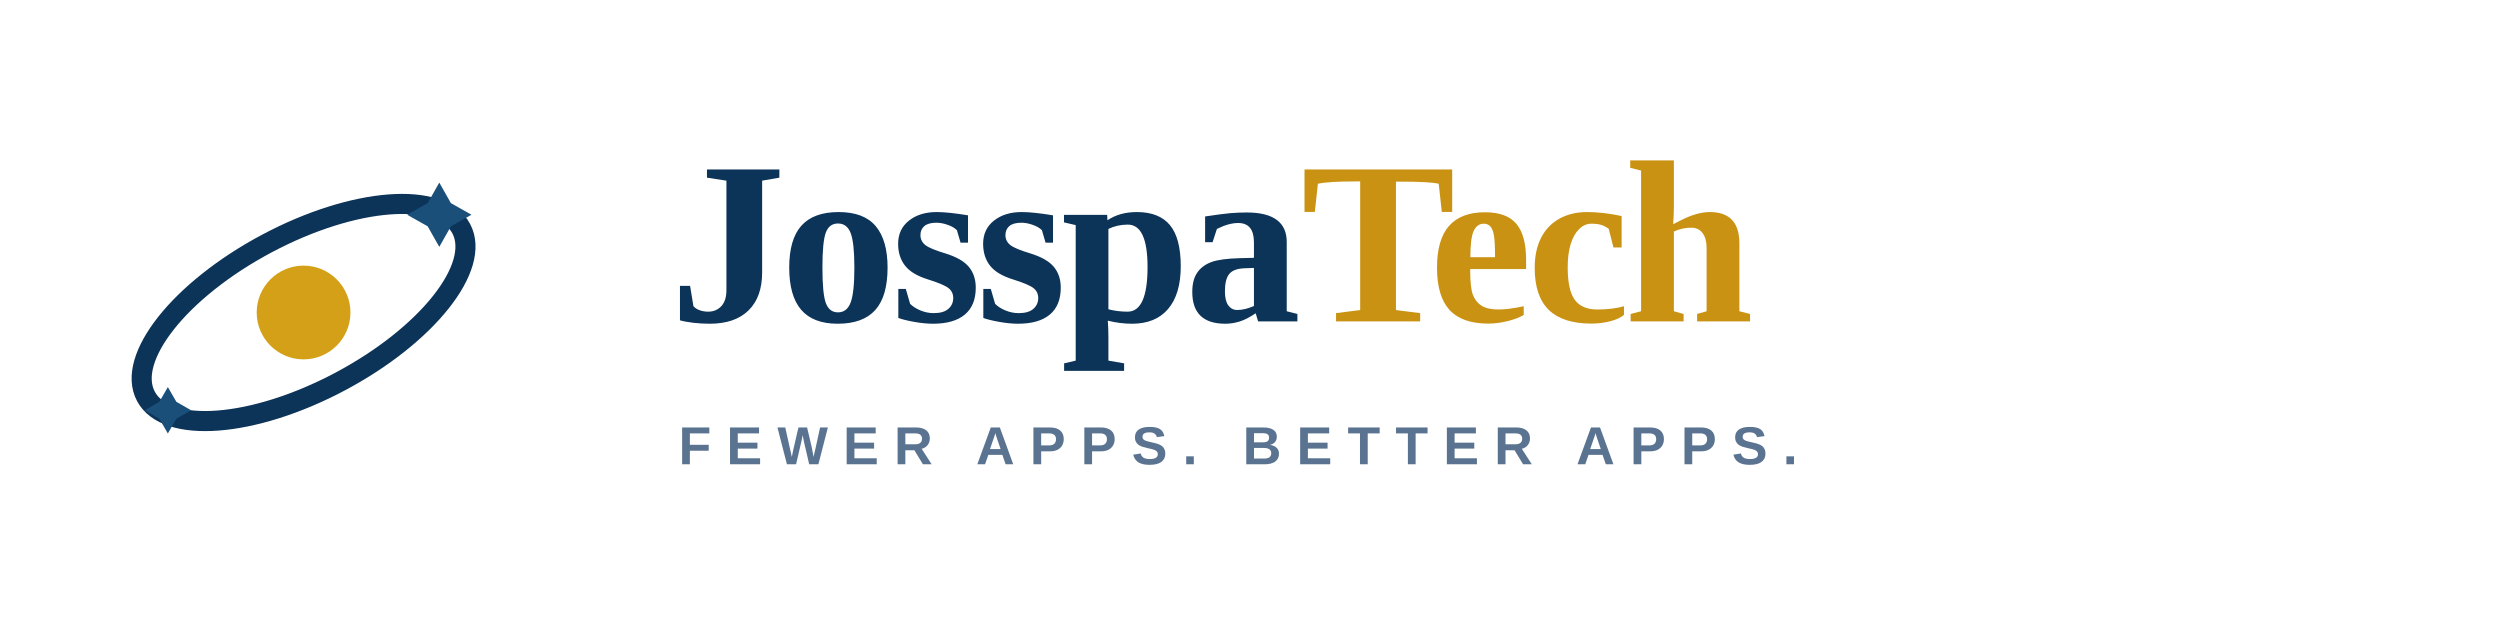
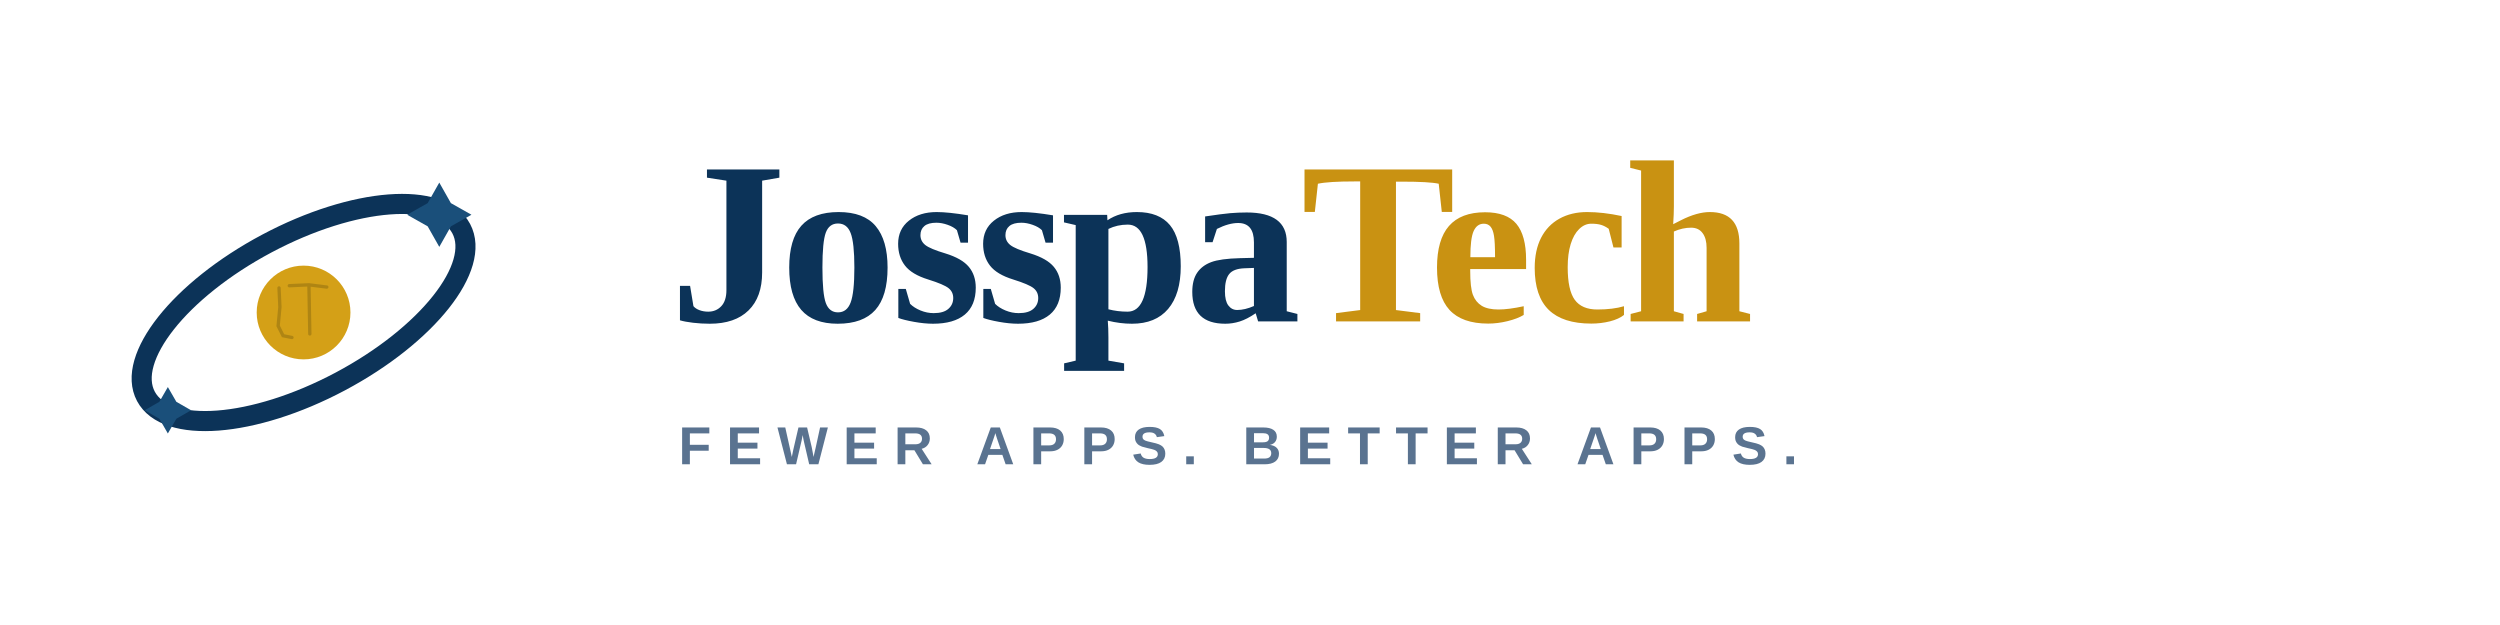
<svg xmlns="http://www.w3.org/2000/svg" viewBox="0 0 560 140" role="img" aria-label="JosspaTech">
  <g transform="translate(12 14)">
    <circle cx="56" cy="56" r="10.5" fill="#D4A017" />
+     <path d="M50.5,50.5 50.7,54.8 50.3,59.0 51.4,61.2 53.4,61.6" stroke="#8A6A10" stroke-width="0.75" fill="none" stroke-linecap="round" opacity="0.5" />
+     <path d="M52.8,50.0 57.2,49.8 61.2,50.3 M57.2,49.8 57.4,60.8" stroke="#8A6A10" stroke-width="0.75" fill="none" stroke-linecap="round" opacity="0.5" />
    <ellipse cx="56" cy="56" rx="40" ry="17.5" fill="none" stroke="#0C3358" stroke-width="4.5" transform="rotate(-28 56 56)" />
    <path d="M86.4,26.9 89.0,31.5 93.6,34.1 89.0,36.7 86.4,41.3 83.8,36.7 79.2,34.1 83.8,31.5 Z" fill="#1A4F7A" />
    <path d="M25.6,72.7 27.5,76.0 30.8,77.9 27.5,79.8 25.6,83.1 23.7,79.8 20.4,77.9 23.7,76.0 Z" fill="#1A4F7A" />
  </g>
  <text x="150" y="72" font-family="Georgia, 'Times New Roman', serif" font-size="52" font-weight="700" letter-spacing="-1.2" fill="#0C3358">Josspa<tspan fill="#C99212">Tech</tspan>
  </text>
  <text x="152" y="104" font-family="Manrope, Arial, sans-serif" font-size="12" font-weight="700" letter-spacing="3.4" fill="#5A7390">FEWER APPS. BETTER APPS.</text>
</svg>
